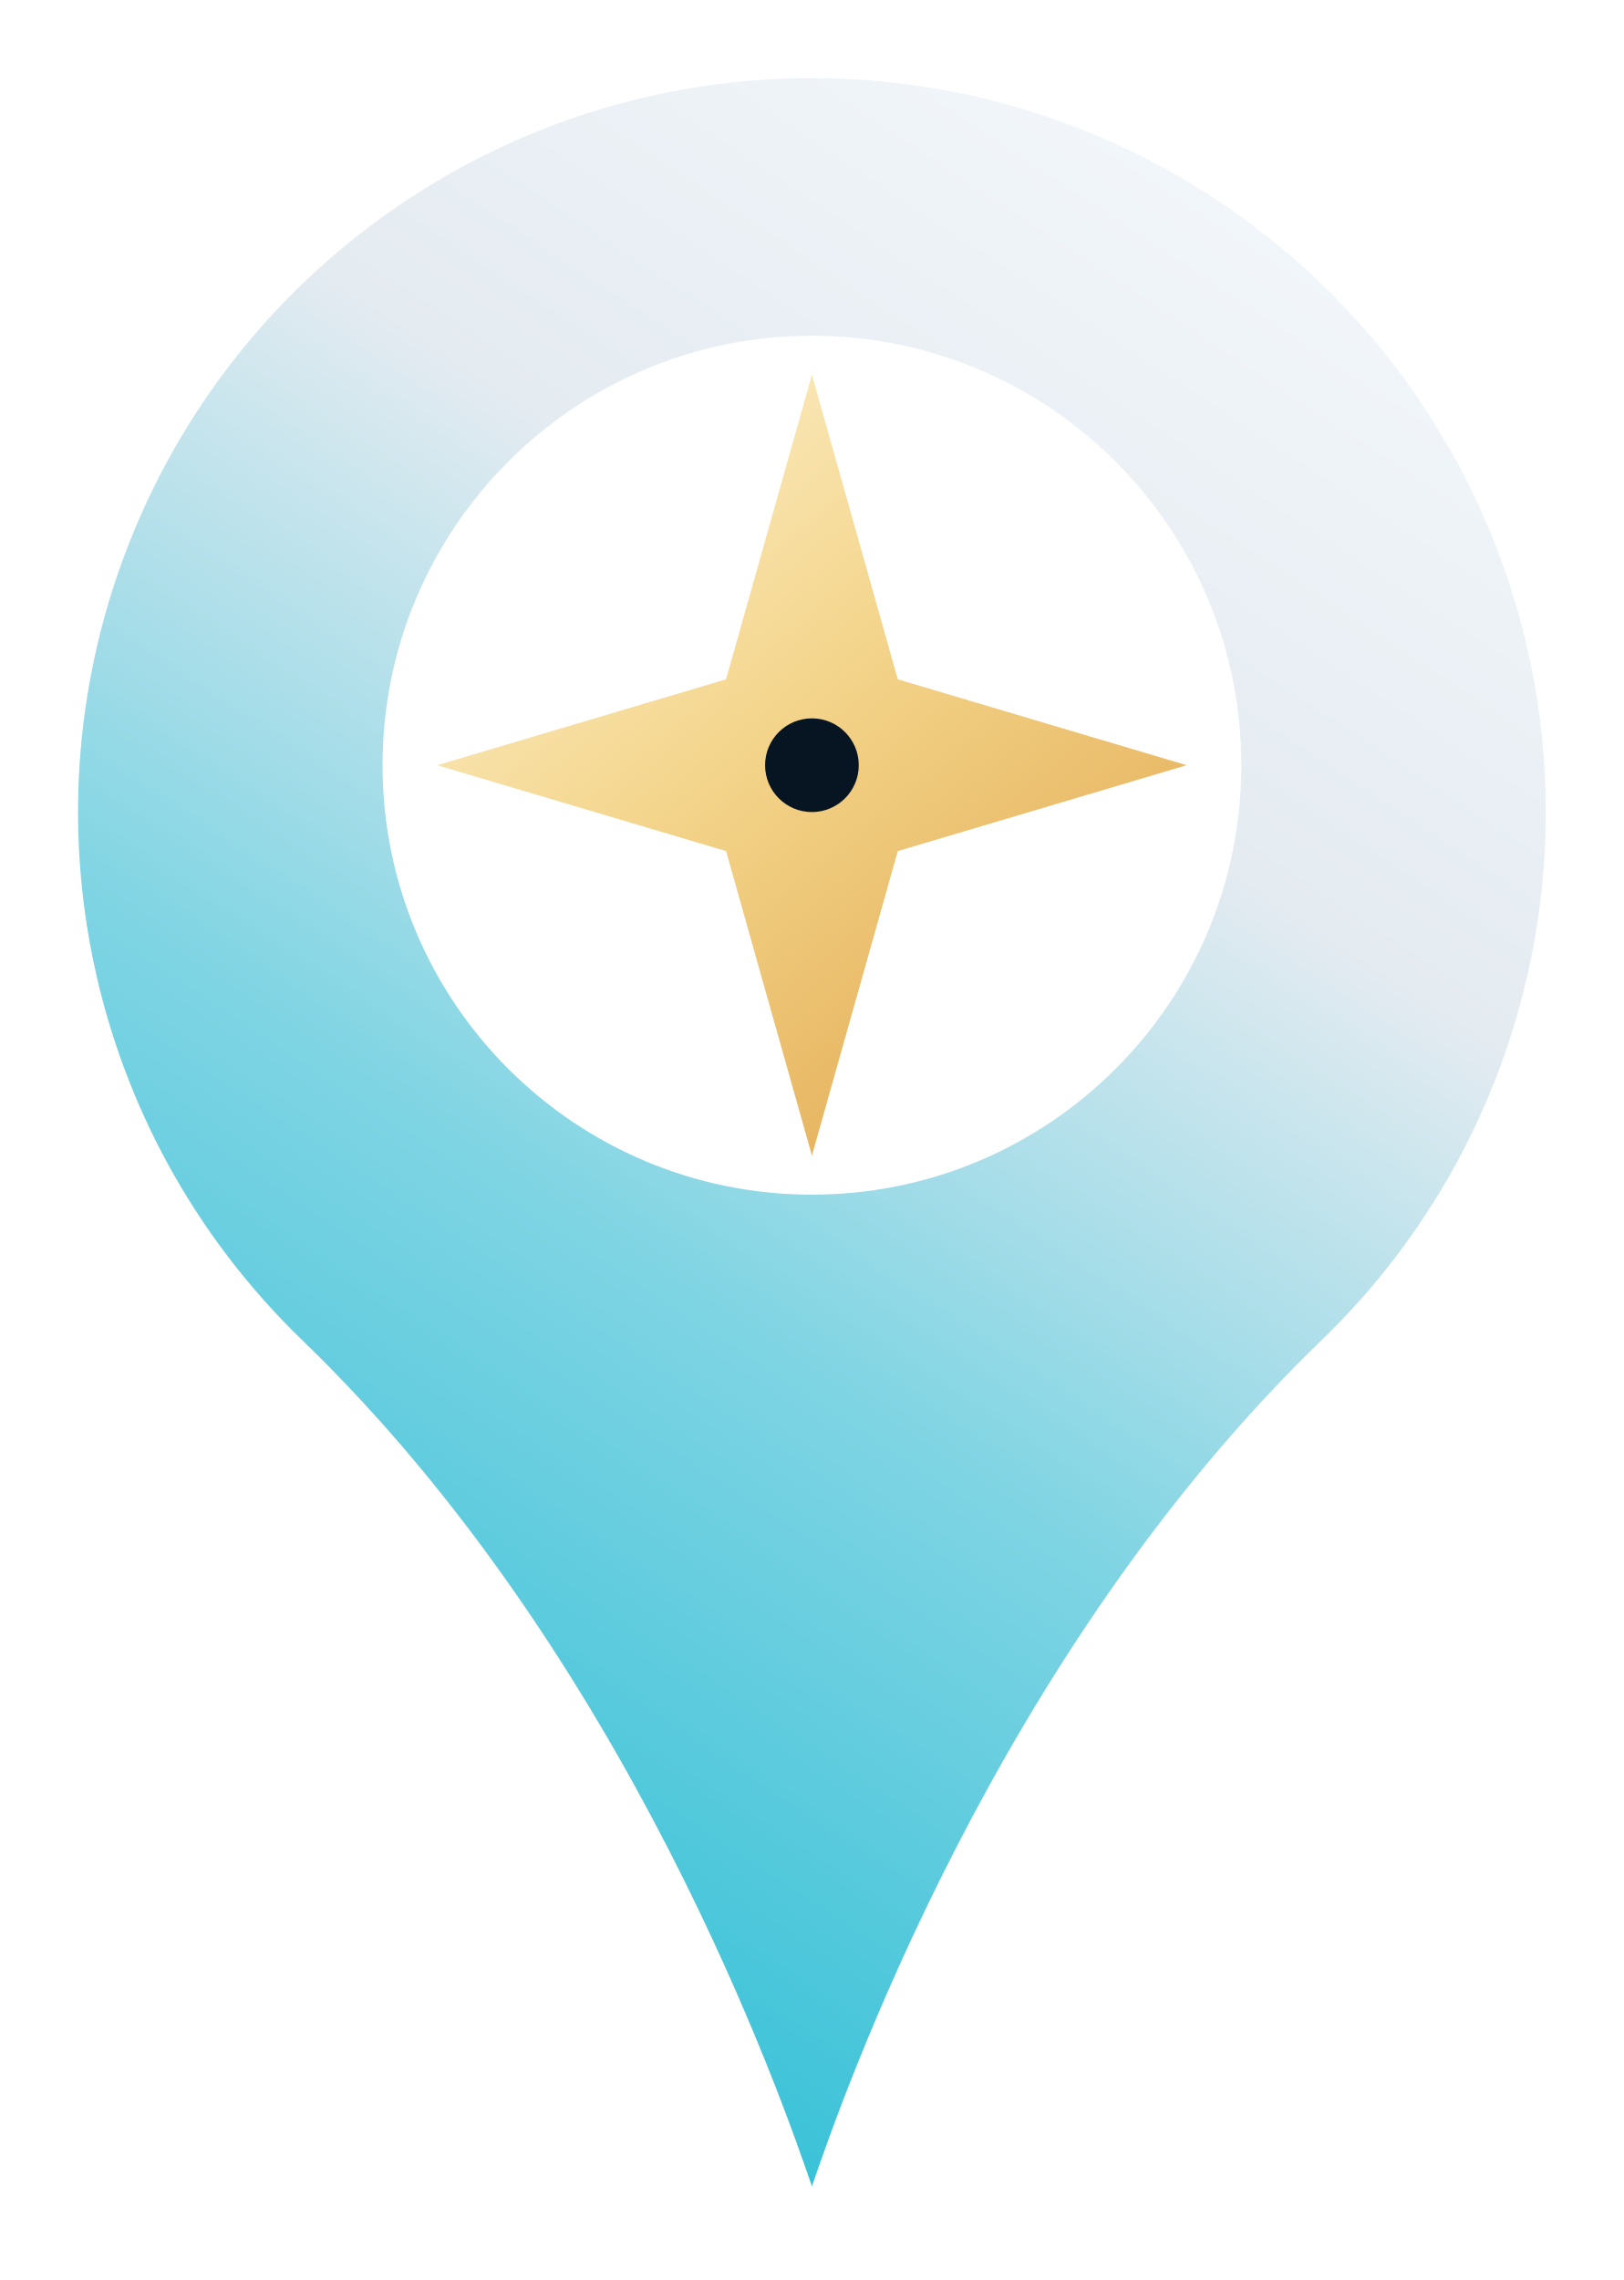
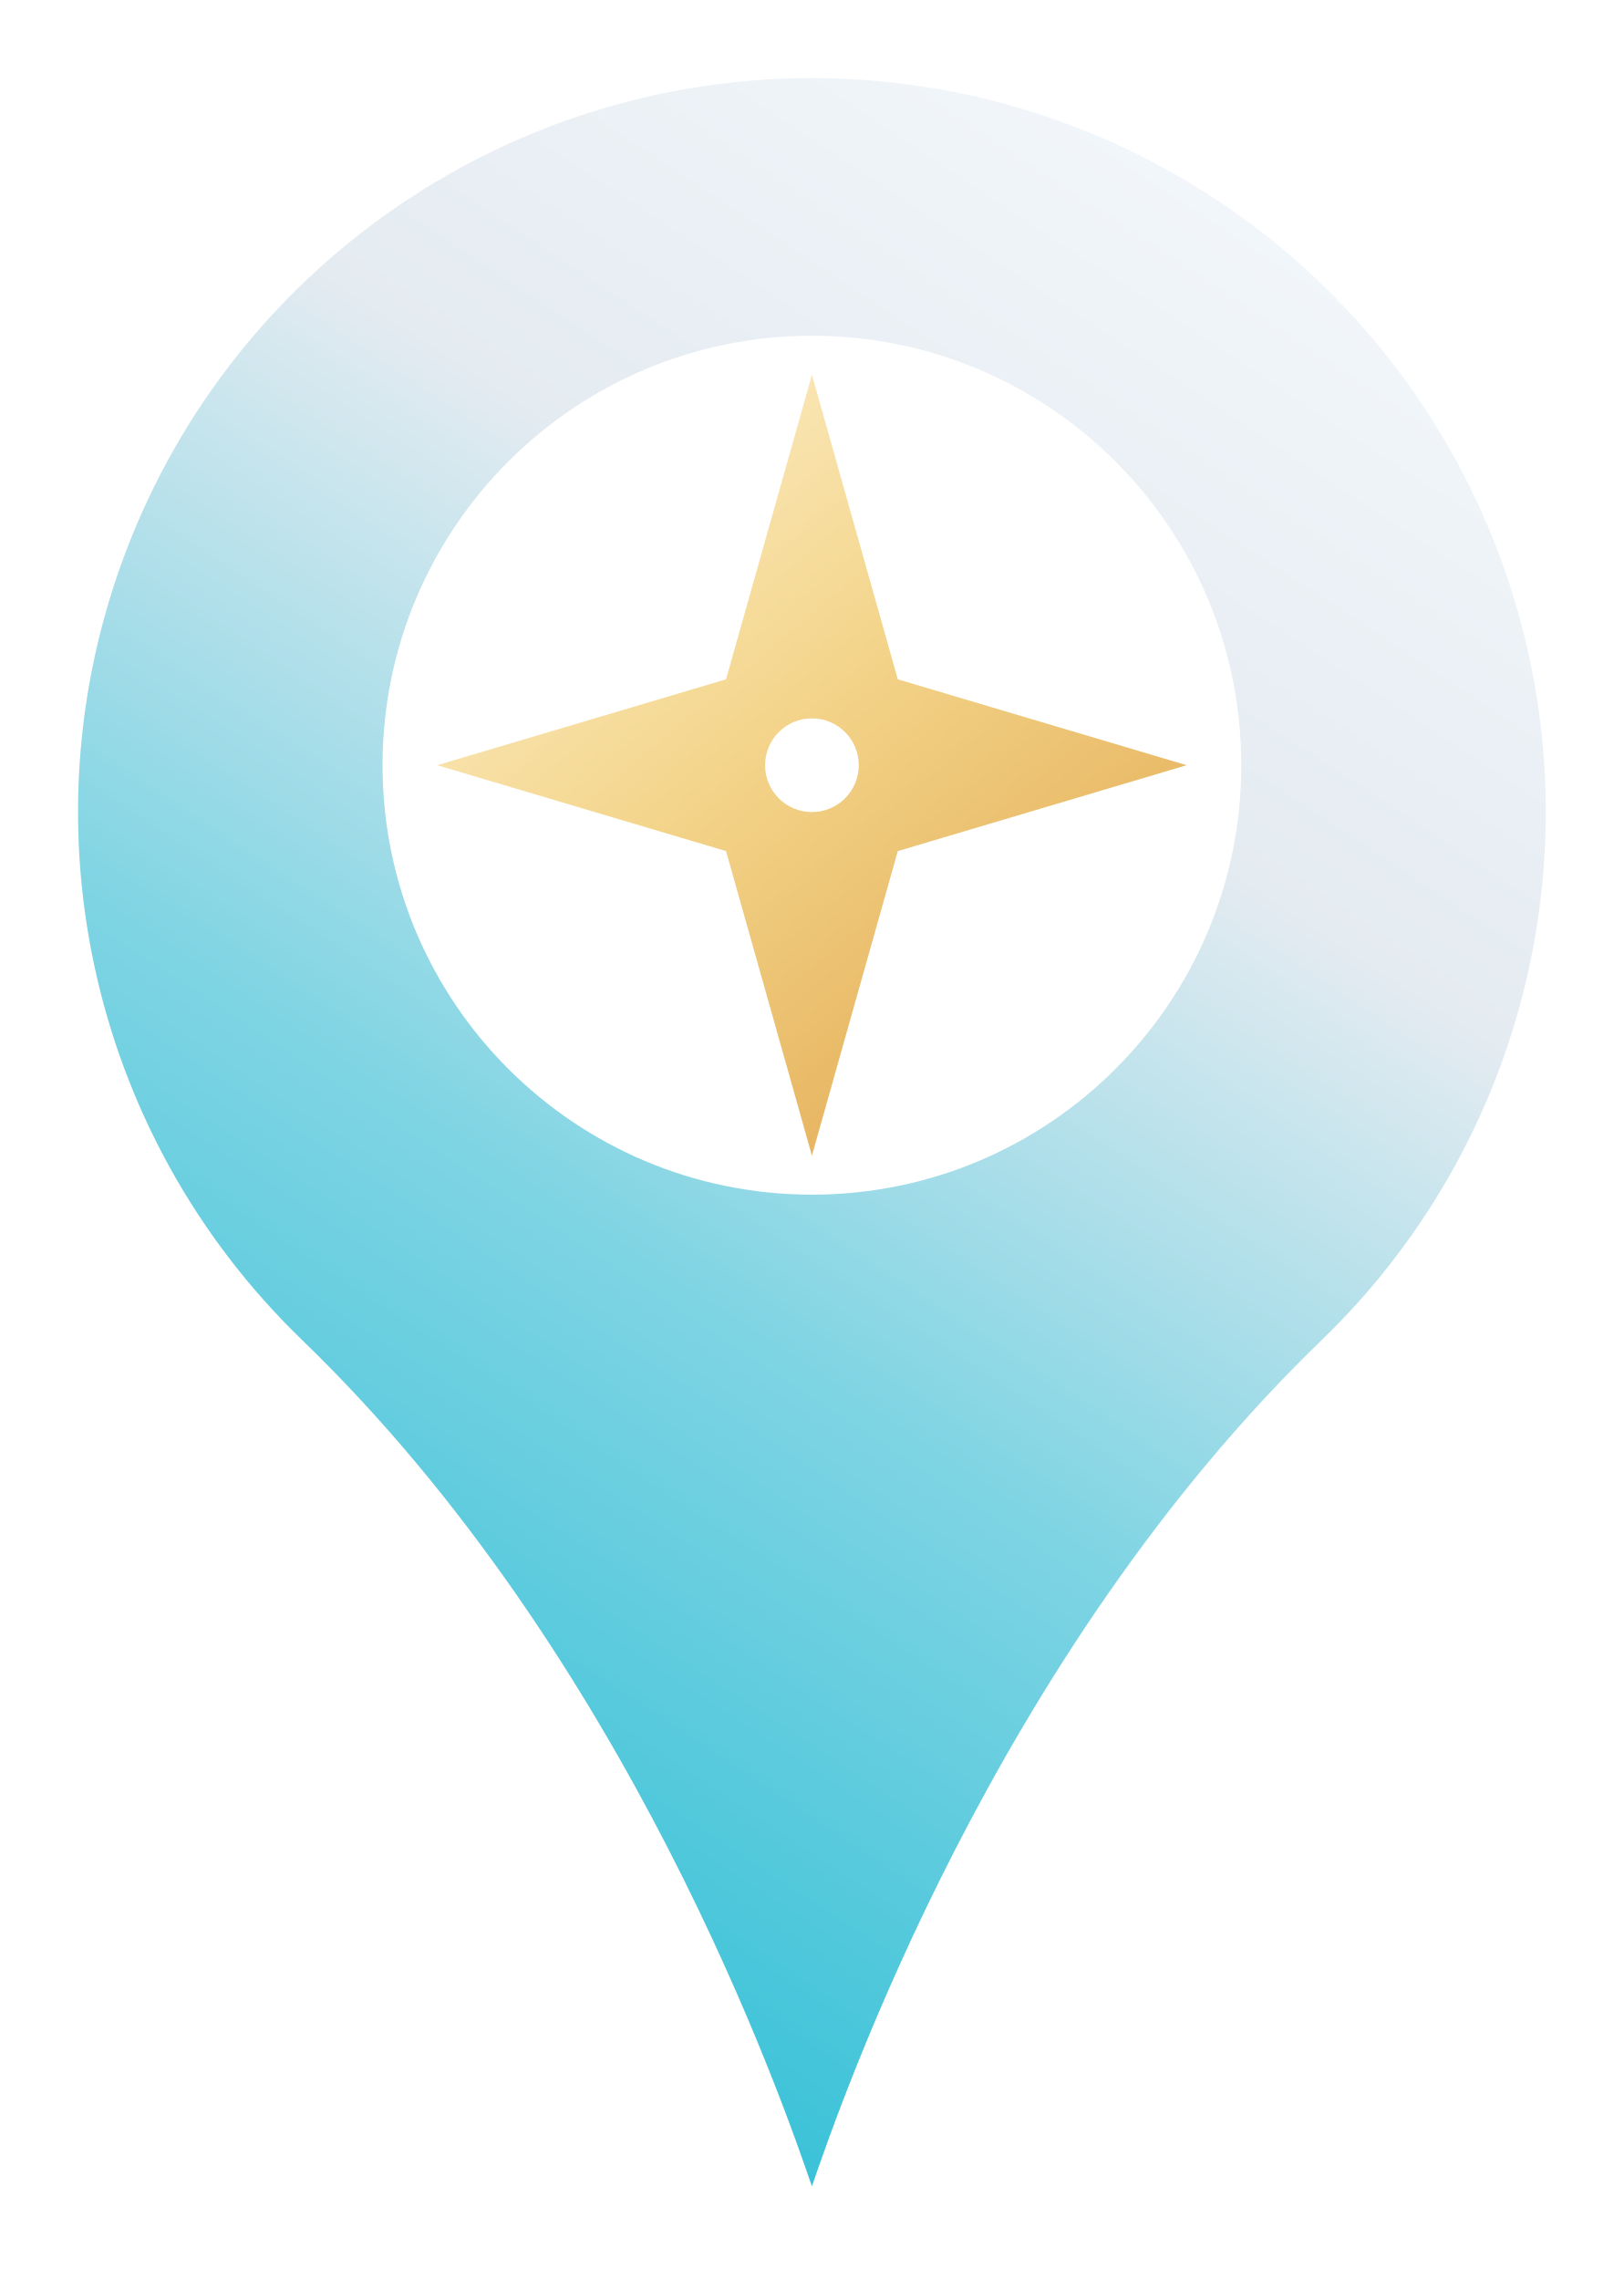
<svg xmlns="http://www.w3.org/2000/svg" viewBox="56 12 208 292" fill="none" role="img" aria-label="Polo PreSales mark">
  <defs>
    <linearGradient id="pin" x1="248" y1="22" x2="70" y2="292" gradientUnits="userSpaceOnUse">
      <stop offset="0" stop-color="#F8FBFE" />
      <stop offset="0.32" stop-color="#E4EBF1" />
      <stop offset="0.58" stop-color="#7ED4E3" />
      <stop offset="1" stop-color="#14B8D2" />
    </linearGradient>
    <linearGradient id="star" x1="118" y1="60" x2="202" y2="160" gradientUnits="userSpaceOnUse">
      <stop offset="0" stop-color="#FFF4D4" />
      <stop offset="0.45" stop-color="#F3D48A" />
      <stop offset="1" stop-color="#E0A44A" />
    </linearGradient>
  </defs>
  <path d="M 94.70 183.62 A 94.00 94.00 0 1 1 225.30 183.62 C 183.37 224.10 163.74 281.14 160.00 292.00 C 156.26 281.14 136.63 224.10 94.70 183.62 ZM 160 55.00 A 55 55 0 1 0 160 165.00 A 55 55 0 1 0 160 55.00 Z" fill="url(#pin)" fill-rule="evenodd" />
-   <path d="M 160 60 L 171 99 L 208 110 L 171 121 L 160 160 L 149 121 L 112 110 L 149 99 Z" fill="url(#star)" />
-   <circle cx="160" cy="110" r="6" fill="#071422" />
+   <path d="M 160 60 L 171 99 L 208 110 L 171 121 L 160 160 L 149 121 L 112 110 L 149 99 ZM 160 104 A 6 6 0 1 0 160 116 A 6 6 0 1 0 160 104 Z" fill="url(#star)" fill-rule="evenodd" />
</svg>
